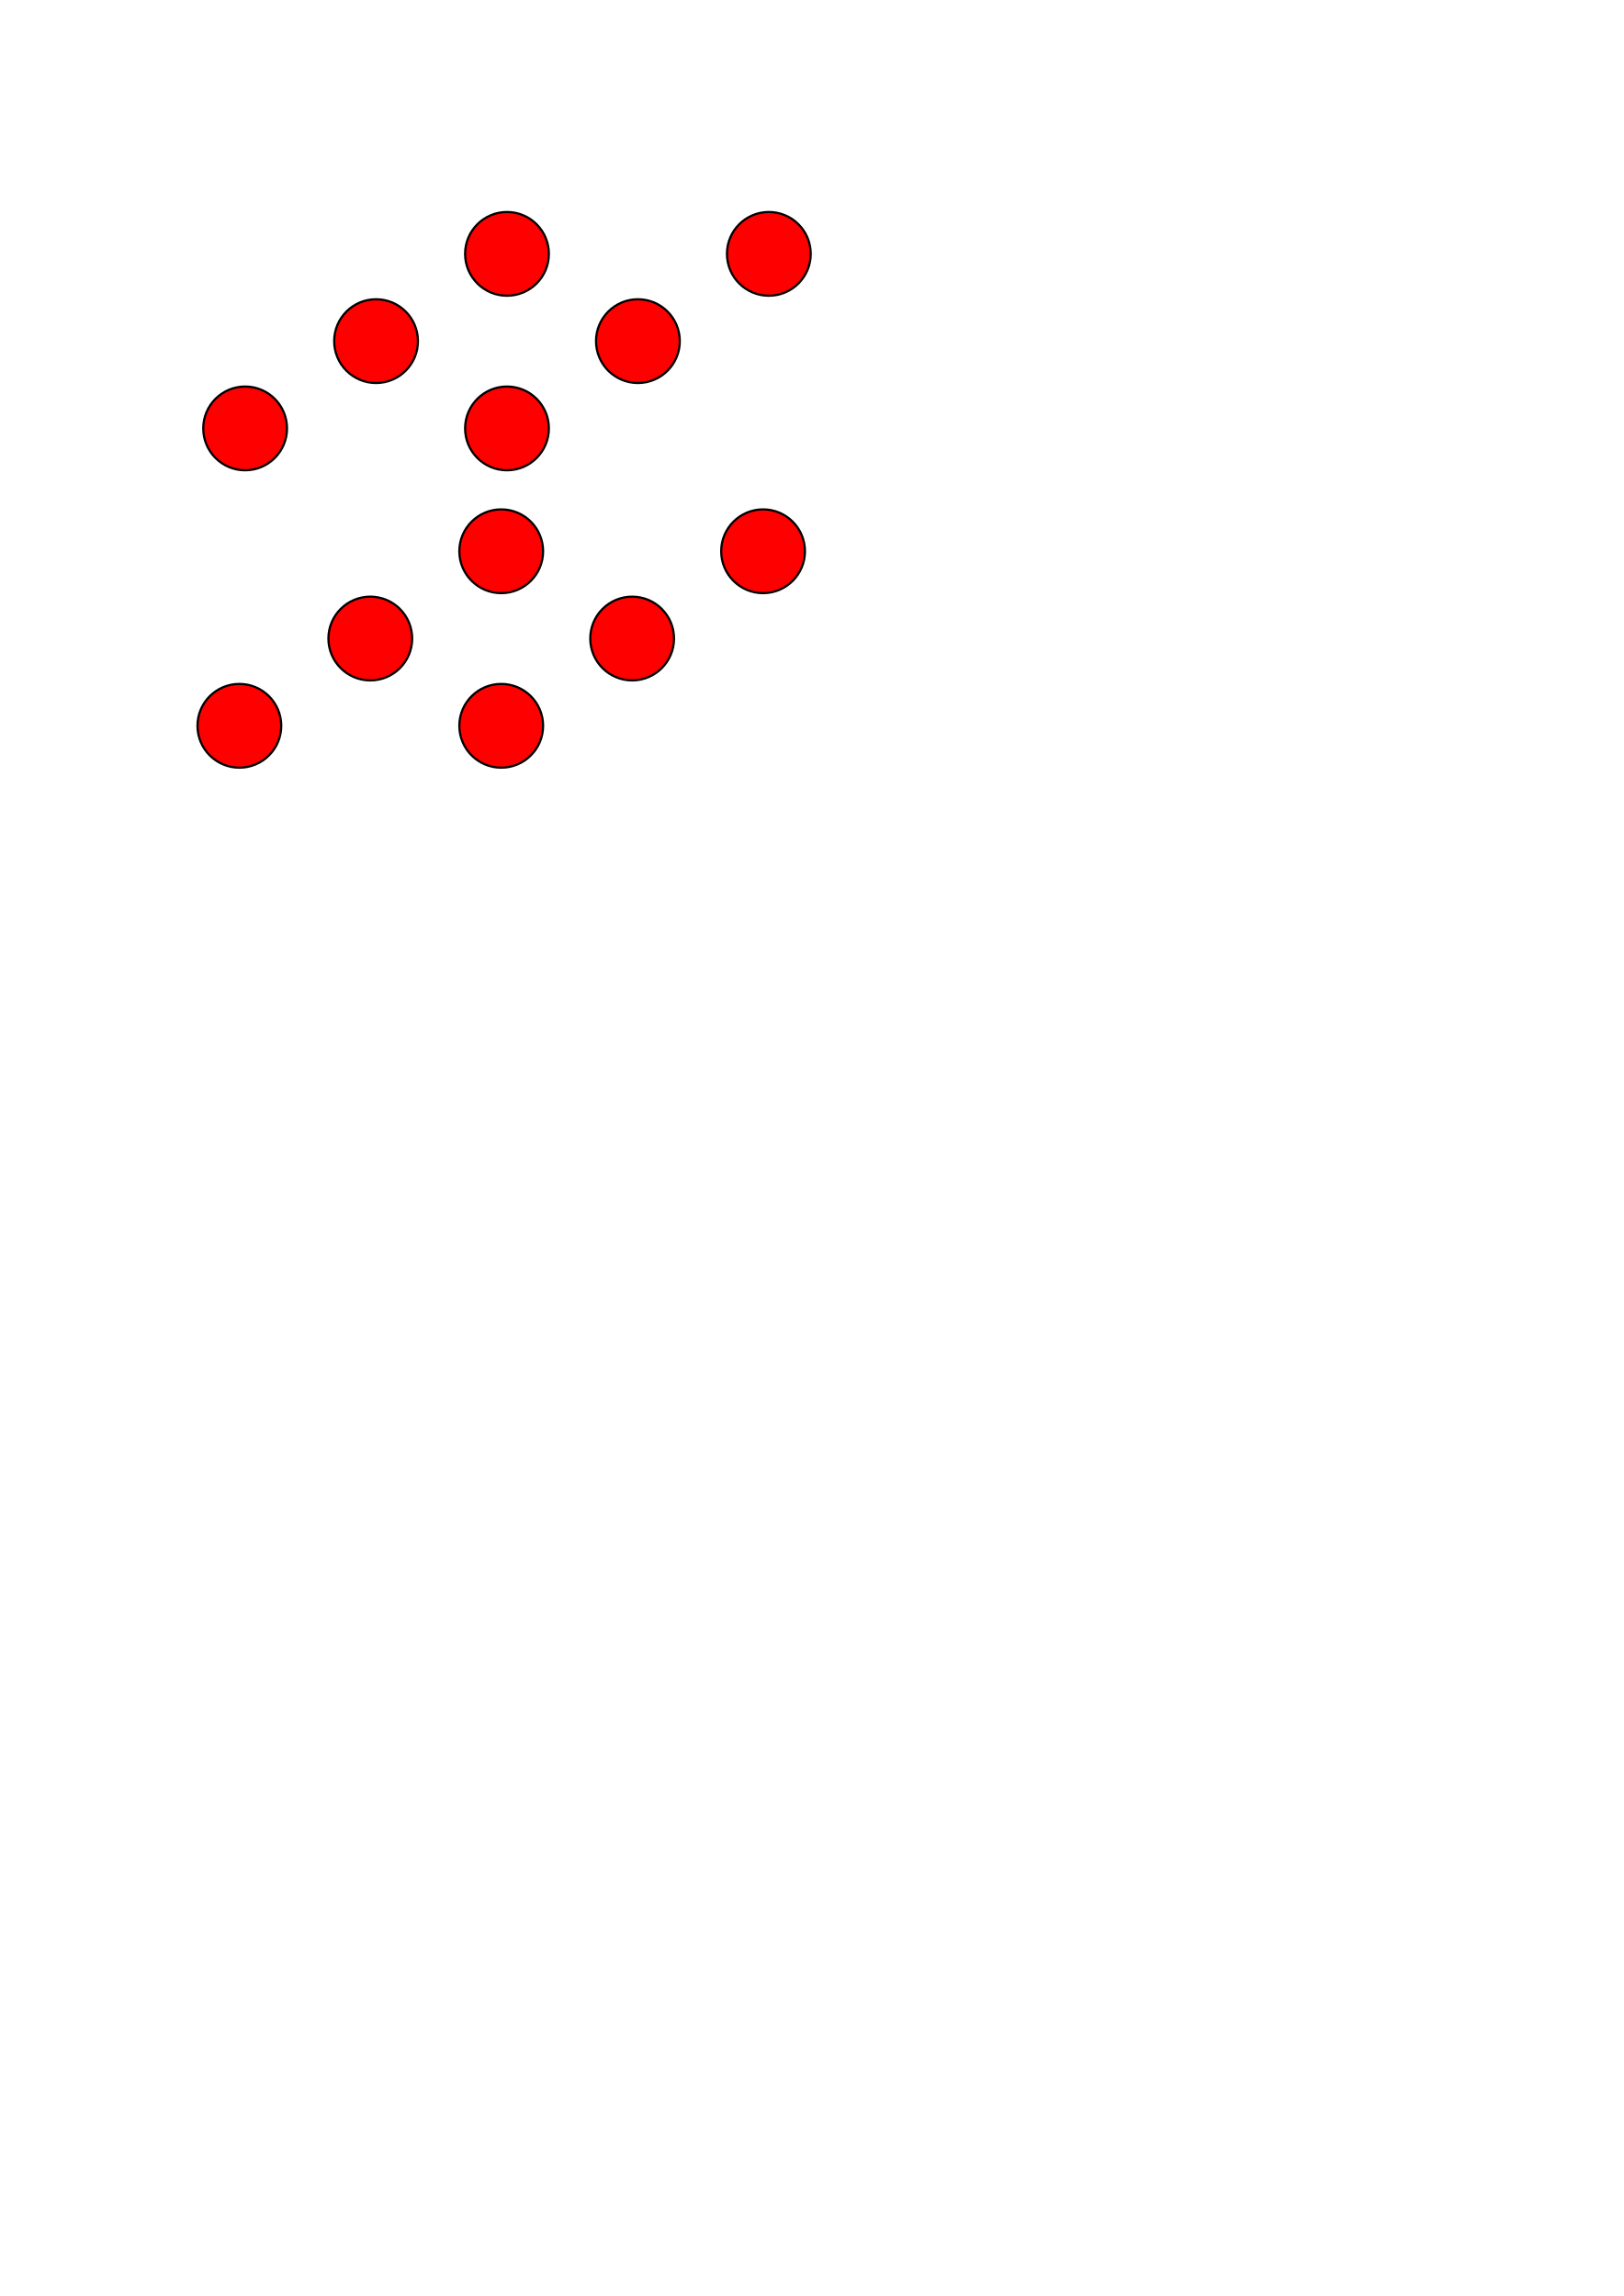
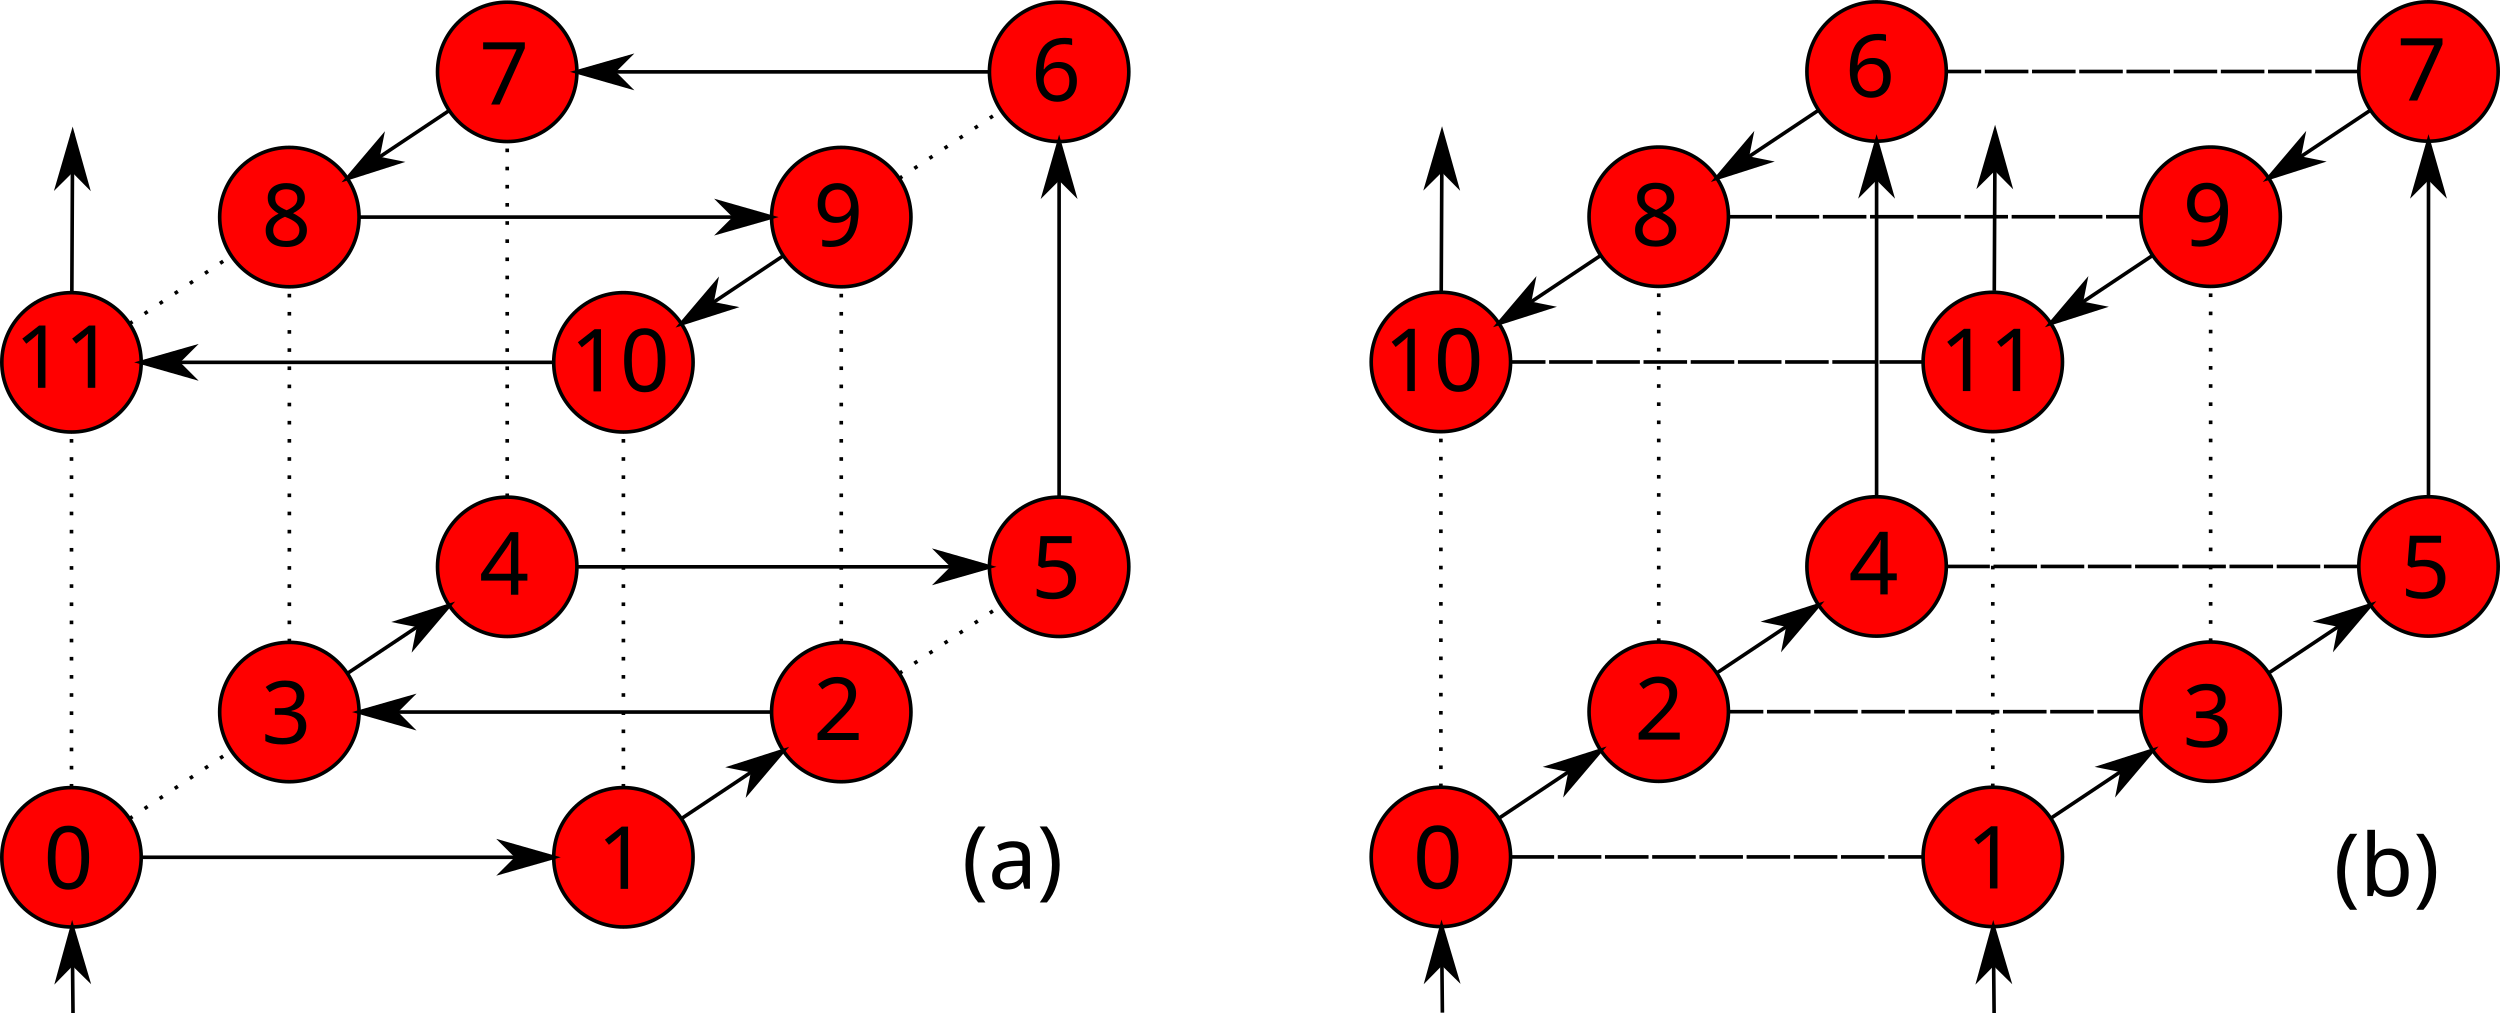
- <svg xmlns="http://www.w3.org/2000/svg" width="744.094" height="1052.362" id="svg2" version="1.1">
-   <defs id="defs4" />
-   <g id="layer1">
-     <path style="fill:#ff0000;fill-rule:evenodd;stroke:#000000;stroke-width:1px;stroke-linecap:butt;stroke-linejoin:miter;stroke-opacity:1" id="path2987" d="m 130.31,318.991 a 19.193,19.193 0 1 1 -38.386,0 19.193,19.193 0 1 1 38.386,0 z" transform="translate(-1.423885,13.67786)" />
-     <path style="fill:#ff0000;fill-rule:evenodd;stroke:#000000;stroke-width:1px;stroke-linecap:butt;stroke-linejoin:miter;stroke-opacity:1" id="path2987-1" d="m 130.31,318.991 a 19.193,19.193 0 1 1 -38.386,0 19.193,19.193 0 1 1 38.386,0 z" transform="translate(118.5761,13.67786)" />
-     <path style="fill:#ff0000;fill-rule:evenodd;stroke:#000000;stroke-width:1px;stroke-linecap:butt;stroke-linejoin:miter;stroke-opacity:1" id="path2987-6" d="m 130.31,318.991 a 19.193,19.193 0 1 1 -38.386,0 19.193,19.193 0 1 1 38.386,0 z" transform="translate(58.57612,-26.32214)" />
-     <path style="fill:#ff0000;fill-rule:evenodd;stroke:#000000;stroke-width:1px;stroke-linecap:butt;stroke-linejoin:miter;stroke-opacity:1" id="path2987-1-3" d="m 130.31,318.991 a 19.193,19.193 0 1 1 -38.386,0 19.193,19.193 0 1 1 38.386,0 z" transform="translate(178.5761,-26.32214)" />
-     <path style="fill:#ff0000;fill-rule:evenodd;stroke:#000000;stroke-width:1px;stroke-linecap:butt;stroke-linejoin:miter;stroke-opacity:1" id="path2987-6-6" d="m 130.31,318.991 a 19.193,19.193 0 1 1 -38.386,0 19.193,19.193 0 1 1 38.386,0 z" transform="translate(118.5761,-66.32214)" />
-     <path style="fill:#ff0000;fill-rule:evenodd;stroke:#000000;stroke-width:1px;stroke-linecap:butt;stroke-linejoin:miter;stroke-opacity:1" id="path2987-6-6-5" d="m 130.31,318.991 a 19.193,19.193 0 1 1 -38.386,0 19.193,19.193 0 1 1 38.386,0 z" transform="translate(238.5761,-66.32214)" />
-     <path style="fill:#ff0000;fill-rule:evenodd;stroke:#000000;stroke-width:1px;stroke-linecap:butt;stroke-linejoin:miter;stroke-opacity:1" id="path2987-9" d="m 130.31,318.991 a 19.193,19.193 0 1 1 -38.386,0 19.193,19.193 0 1 1 38.386,0 z" transform="translate(1.218305,-122.6346)" />
-     <path style="fill:#ff0000;fill-rule:evenodd;stroke:#000000;stroke-width:1px;stroke-linecap:butt;stroke-linejoin:miter;stroke-opacity:1" id="path2987-1-5" d="m 130.31,318.991 a 19.193,19.193 0 1 1 -38.386,0 19.193,19.193 0 1 1 38.386,0 z" transform="translate(121.2183,-122.6346)" />
-     <path style="fill:#ff0000;fill-rule:evenodd;stroke:#000000;stroke-width:1px;stroke-linecap:butt;stroke-linejoin:miter;stroke-opacity:1" id="path2987-6-9" d="m 130.31,318.991 a 19.193,19.193 0 1 1 -38.386,0 19.193,19.193 0 1 1 38.386,0 z" transform="translate(61.2183,-162.6345)" />
-     <path style="fill:#ff0000;fill-rule:evenodd;stroke:#000000;stroke-width:1px;stroke-linecap:butt;stroke-linejoin:miter;stroke-opacity:1" id="path2987-1-3-7" d="m 130.31,318.991 a 19.193,19.193 0 1 1 -38.386,0 19.193,19.193 0 1 1 38.386,0 z" transform="translate(181.2183,-162.6345)" />
-     <path style="fill:#ff0000;fill-rule:evenodd;stroke:#000000;stroke-width:1px;stroke-linecap:butt;stroke-linejoin:miter;stroke-opacity:1" id="path2987-6-6-0" d="m 130.31,318.991 a 19.193,19.193 0 1 1 -38.386,0 19.193,19.193 0 1 1 38.386,0 z" transform="translate(121.2183,-202.6345)" />
-     <path style="fill:#ff0000;fill-rule:evenodd;stroke:#000000;stroke-width:1px;stroke-linecap:butt;stroke-linejoin:miter;stroke-opacity:1" id="path2987-6-6-5-2" d="m 130.31,318.991 a 19.193,19.193 0 1 1 -38.386,0 19.193,19.193 0 1 1 38.386,0 z" transform="translate(241.2183,-202.6345)" />
+ <svg xmlns="http://www.w3.org/2000/svg" width="688.529" height="279.497" id="svg3381" version="1.1">
+   <defs id="defs3383">
+     <marker orient="auto" refY="0" refX="0" id="Arrow1Lend" style="overflow:visible">
+       <path id="path5644" d="M 0,0 5,-5 -12.5,0 5,5 0,0 z" style="fill-rule:evenodd;stroke:#000000;stroke-width:1pt" transform="matrix(-0.8,0,0,-0.8,-10,0)" />
+     </marker>
+     <marker orient="auto" refY="0" refX="0" id="marker3401" style="overflow:visible">
+       <path id="path3403" d="M 0,0 5,-5 -12.5,0 5,5 0,0 z" style="fill-rule:evenodd;stroke:#000000;stroke-width:1pt" transform="matrix(-0.8,0,0,-0.8,-10,0)" />
+     </marker>
+     <marker orient="auto" refY="0" refX="0" id="marker3405" style="overflow:visible">
+       <path id="path3407" d="M 0,0 5,-5 -12.5,0 5,5 0,0 z" style="fill-rule:evenodd;stroke:#000000;stroke-width:1pt" transform="matrix(-0.8,0,0,-0.8,-10,0)" />
+     </marker>
+     <marker orient="auto" refY="0" refX="0" id="marker3409" style="overflow:visible">
+       <path id="path3411" d="M 0,0 5,-5 -12.5,0 5,5 0,0 z" style="fill-rule:evenodd;stroke:#000000;stroke-width:1pt" transform="matrix(-0.8,0,0,-0.8,-10,0)" />
+     </marker>
+     <marker orient="auto" refY="0" refX="0" id="marker3413" style="overflow:visible">
+       <path id="path3415" d="M 0,0 5,-5 -12.5,0 5,5 0,0 z" style="fill-rule:evenodd;stroke:#000000;stroke-width:1pt" transform="matrix(-0.8,0,0,-0.8,-10,0)" />
+     </marker>
+     <marker orient="auto" refY="0" refX="0" id="marker3417" style="overflow:visible">
+       <path id="path3419" d="M 0,0 5,-5 -12.5,0 5,5 0,0 z" style="fill-rule:evenodd;stroke:#000000;stroke-width:1pt" transform="matrix(-0.8,0,0,-0.8,-10,0)" />
+     </marker>
+     <marker orient="auto" refY="0" refX="0" id="marker3421" style="overflow:visible">
+       <path id="path3423" d="M 0,0 5,-5 -12.5,0 5,5 0,0 z" style="fill-rule:evenodd;stroke:#000000;stroke-width:1pt" transform="matrix(-0.8,0,0,-0.8,-10,0)" />
+     </marker>
+     <marker orient="auto" refY="0" refX="0" id="marker3425" style="overflow:visible">
+       <path id="path3427" d="M 0,0 5,-5 -12.5,0 5,5 0,0 z" style="fill-rule:evenodd;stroke:#000000;stroke-width:1pt" transform="matrix(-0.8,0,0,-0.8,-10,0)" />
+     </marker>
+     <marker orient="auto" refY="0" refX="0" id="marker3429" style="overflow:visible">
+       <path id="path3431" d="M 0,0 5,-5 -12.5,0 5,5 0,0 z" style="fill-rule:evenodd;stroke:#000000;stroke-width:1pt" transform="matrix(-0.8,0,0,-0.8,-10,0)" />
+     </marker>
+     <marker orient="auto" refY="0" refX="0" id="marker3433" style="overflow:visible">
+       <path id="path3435" d="M 0,0 5,-5 -12.5,0 5,5 0,0 z" style="fill-rule:evenodd;stroke:#000000;stroke-width:1pt" transform="matrix(-0.8,0,0,-0.8,-10,0)" />
+     </marker>
+     <marker orient="auto" refY="0" refX="0" id="marker3437" style="overflow:visible">
+       <path id="path3439" d="M 0,0 5,-5 -12.5,0 5,5 0,0 z" style="fill-rule:evenodd;stroke:#000000;stroke-width:1pt" transform="matrix(-0.8,0,0,-0.8,-10,0)" />
+     </marker>
+     <marker orient="auto" refY="0" refX="0" id="marker3441" style="overflow:visible">
+       <path id="path3443" d="M 0,0 5,-5 -12.5,0 5,5 0,0 z" style="fill-rule:evenodd;stroke:#000000;stroke-width:1pt" transform="matrix(-0.8,0,0,-0.8,-10,0)" />
+     </marker>
+     <marker orient="auto" refY="0" refX="0" id="marker3445" style="overflow:visible">
+       <path id="path3447" d="M 0,0 5,-5 -12.5,0 5,5 0,0 z" style="fill-rule:evenodd;stroke:#000000;stroke-width:1pt" transform="matrix(-0.8,0,0,-0.8,-10,0)" />
+     </marker>
+     <marker orient="auto" refY="0" refX="0" id="Arrow1Lend-8" style="overflow:visible">
+       <path id="path5644-0" d="M 0,0 5,-5 -12.5,0 5,5 0,0 z" style="fill-rule:evenodd;stroke:#000000;stroke-width:1pt" transform="matrix(-0.8,0,0,-0.8,-10,0)" />
+     </marker>
+     <marker orient="auto" refY="0" refX="0" id="marker3692" style="overflow:visible">
+       <path id="path3694" d="M 0,0 5,-5 -12.5,0 5,5 0,0 z" style="fill-rule:evenodd;stroke:#000000;stroke-width:1pt" transform="matrix(-0.8,0,0,-0.8,-10,0)" />
+     </marker>
+     <marker orient="auto" refY="0" refX="0" id="marker3696" style="overflow:visible">
+       <path id="path3698" d="M 0,0 5,-5 -12.5,0 5,5 0,0 z" style="fill-rule:evenodd;stroke:#000000;stroke-width:1pt" transform="matrix(-0.8,0,0,-0.8,-10,0)" />
+     </marker>
+     <marker orient="auto" refY="0" refX="0" id="marker3700" style="overflow:visible">
+       <path id="path3702" d="M 0,0 5,-5 -12.5,0 5,5 0,0 z" style="fill-rule:evenodd;stroke:#000000;stroke-width:1pt" transform="matrix(-0.8,0,0,-0.8,-10,0)" />
+     </marker>
+     <marker orient="auto" refY="0" refX="0" id="Arrow1Lstart" style="overflow:visible">
+       <path id="path5641" d="M 0,0 5,-5 -12.5,0 5,5 0,0 z" style="fill-rule:evenodd;stroke:#000000;stroke-width:1pt" transform="matrix(0.8,0,0,0.8,10,0)" />
+     </marker>
+     <marker orient="auto" refY="0" refX="0" id="marker3706" style="overflow:visible">
+       <path id="path3708" d="M 0,0 5,-5 -12.5,0 5,5 0,0 z" style="fill-rule:evenodd;stroke:#000000;stroke-width:1pt" transform="matrix(-0.8,0,0,-0.8,-10,0)" />
+     </marker>
+     <marker orient="auto" refY="0" refX="0" id="marker3710" style="overflow:visible">
+       <path id="path3712" d="M 0,0 5,-5 -12.5,0 5,5 0,0 z" style="fill-rule:evenodd;stroke:#000000;stroke-width:1pt" transform="matrix(-0.8,0,0,-0.8,-10,0)" />
+     </marker>
+     <marker orient="auto" refY="0" refX="0" id="marker3714" style="overflow:visible">
+       <path id="path3716" d="M 0,0 5,-5 -12.5,0 5,5 0,0 z" style="fill-rule:evenodd;stroke:#000000;stroke-width:1pt" transform="matrix(-0.8,0,0,-0.8,-10,0)" />
+     </marker>
+     <marker orient="auto" refY="0" refX="0" id="marker3718" style="overflow:visible">
+       <path id="path3720" d="M 0,0 5,-5 -12.5,0 5,5 0,0 z" style="fill-rule:evenodd;stroke:#000000;stroke-width:1pt" transform="matrix(-0.8,0,0,-0.8,-10,0)" />
+     </marker>
+     <marker orient="auto" refY="0" refX="0" id="marker3722" style="overflow:visible">
+       <path id="path3724" d="M 0,0 5,-5 -12.5,0 5,5 0,0 z" style="fill-rule:evenodd;stroke:#000000;stroke-width:1pt" transform="matrix(-0.8,0,0,-0.8,-10,0)" />
+     </marker>
+     <marker orient="auto" refY="0" refX="0" id="marker3726" style="overflow:visible">
+       <path id="path3728" d="M 0,0 5,-5 -12.5,0 5,5 0,0 z" style="fill-rule:evenodd;stroke:#000000;stroke-width:1pt" transform="matrix(-0.8,0,0,-0.8,-10,0)" />
+     </marker>
+     <marker orient="auto" refY="0" refX="0" id="marker3730" style="overflow:visible">
+       <path id="path3732" d="M 0,0 5,-5 -12.5,0 5,5 0,0 z" style="fill-rule:evenodd;stroke:#000000;stroke-width:1pt" transform="matrix(-0.8,0,0,-0.8,-10,0)" />
+     </marker>
+     <marker orient="auto" refY="0" refX="0" id="marker3734" style="overflow:visible">
+       <path id="path3736" d="M 0,0 5,-5 -12.5,0 5,5 0,0 z" style="fill-rule:evenodd;stroke:#000000;stroke-width:1pt" transform="matrix(-0.8,0,0,-0.8,-10,0)" />
+     </marker>
+     <marker orient="auto" refY="0" refX="0" id="marker3738" style="overflow:visible">
+       <path id="path3740" d="M 0,0 5,-5 -12.5,0 5,5 0,0 z" style="fill-rule:evenodd;stroke:#000000;stroke-width:1pt" transform="matrix(-0.8,0,0,-0.8,-10,0)" />
+     </marker>
+   </defs>
+   <g id="layer1" transform="translate(-30.02139,-37.86537)">
+     <path style="fill:#ff0000;fill-rule:evenodd;stroke:#000000;stroke-width:1px;stroke-linecap:butt;stroke-linejoin:miter;stroke-opacity:1" id="path2987" d="m 130.31,318.991 c 0,10.6 -8.593,19.193 -19.193,19.193 -10.6,0 -19.193,-8.593 -19.193,-19.193 0,-10.6 8.593,-19.193 19.193,-19.193 10.6,0 19.193,8.593 19.193,19.193 z" transform="translate(-61.4025,-45.01994)" />
+     <path style="fill:#ff0000;fill-rule:evenodd;stroke:#000000;stroke-width:1px;stroke-linecap:butt;stroke-linejoin:miter;stroke-opacity:1" id="path2987-1" d="m 130.31,318.991 c 0,10.6 -8.593,19.193 -19.193,19.193 -10.6,0 -19.193,-8.593 -19.193,-19.193 0,-10.6 8.593,-19.193 19.193,-19.193 10.6,0 19.193,8.593 19.193,19.193 z" transform="translate(90.5975,-45.01994)" />
+     <path style="fill:#ff0000;fill-rule:evenodd;stroke:#000000;stroke-width:1px;stroke-linecap:butt;stroke-linejoin:miter;stroke-opacity:1" id="path2987-6" d="m 130.31,318.991 c 0,10.6 -8.593,19.193 -19.193,19.193 -10.6,0 -19.193,-8.593 -19.193,-19.193 0,-10.6 8.593,-19.193 19.193,-19.193 10.6,0 19.193,8.593 19.193,19.193 z" transform="translate(-1.402495,-85.01995)" />
+     <path style="fill:#ff0000;fill-rule:evenodd;stroke:#000000;stroke-width:1px;stroke-linecap:butt;stroke-linejoin:miter;stroke-opacity:1" id="path2987-1-3" d="m 130.31,318.991 c 0,10.6 -8.593,19.193 -19.193,19.193 -10.6,0 -19.193,-8.593 -19.193,-19.193 0,-10.6 8.593,-19.193 19.193,-19.193 10.6,0 19.193,8.593 19.193,19.193 z" transform="translate(150.5975,-85.01995)" />
+     <path style="fill:#ff0000;fill-rule:evenodd;stroke:#000000;stroke-width:1px;stroke-linecap:butt;stroke-linejoin:miter;stroke-opacity:1" id="path2987-6-6" d="m 130.31,318.991 c 0,10.6 -8.593,19.193 -19.193,19.193 -10.6,0 -19.193,-8.593 -19.193,-19.193 0,-10.6 8.593,-19.193 19.193,-19.193 10.6,0 19.193,8.593 19.193,19.193 z" transform="translate(58.5975,-125.0199)" />
+     <path style="fill:#ff0000;fill-rule:evenodd;stroke:#000000;stroke-width:1px;stroke-linecap:butt;stroke-linejoin:miter;stroke-opacity:1" id="path2987-6-6-5" d="m 130.31,318.991 c 0,10.6 -8.593,19.193 -19.193,19.193 -10.6,0 -19.193,-8.593 -19.193,-19.193 0,-10.6 8.593,-19.193 19.193,-19.193 10.6,0 19.193,8.593 19.193,19.193 z" transform="translate(210.5975,-125.0199)" />
+     <path style="fill:#ff0000;fill-rule:evenodd;stroke:#000000;stroke-width:1px;stroke-linecap:butt;stroke-linejoin:miter;stroke-opacity:1" id="path2987-9" d="m 130.31,318.991 c 0,10.6 -8.593,19.193 -19.193,19.193 -10.6,0 -19.193,-8.593 -19.193,-19.193 0,-10.6 8.593,-19.193 19.193,-19.193 10.6,0 19.193,8.593 19.193,19.193 z" transform="translate(-61.4025,-181.3324)" />
+     <path style="fill:#ff0000;fill-rule:evenodd;stroke:#000000;stroke-width:1px;stroke-linecap:butt;stroke-linejoin:miter;stroke-opacity:1" id="path2987-1-5" d="m 130.31,318.991 c 0,10.6 -8.593,19.193 -19.193,19.193 -10.6,0 -19.193,-8.593 -19.193,-19.193 0,-10.6 8.593,-19.193 19.193,-19.193 10.6,0 19.193,8.593 19.193,19.193 z" transform="translate(90.5975,-181.3324)" />
+     <path style="fill:#ff0000;fill-rule:evenodd;stroke:#000000;stroke-width:1px;stroke-linecap:butt;stroke-linejoin:miter;stroke-opacity:1" id="path2987-6-9" d="m 130.31,318.991 c 0,10.6 -8.593,19.193 -19.193,19.193 -10.6,0 -19.193,-8.593 -19.193,-19.193 0,-10.6 8.593,-19.193 19.193,-19.193 10.6,0 19.193,8.593 19.193,19.193 z" transform="translate(-1.402495,-221.3324)" />
+     <path style="fill:#ff0000;fill-rule:evenodd;stroke:#000000;stroke-width:1px;stroke-linecap:butt;stroke-linejoin:miter;stroke-opacity:1" id="path2987-1-3-7" d="m 130.31,318.991 c 0,10.6 -8.593,19.193 -19.193,19.193 -10.6,0 -19.193,-8.593 -19.193,-19.193 0,-10.6 8.593,-19.193 19.193,-19.193 10.6,0 19.193,8.593 19.193,19.193 z" transform="translate(150.5975,-221.3324)" />
+     <path style="fill:#ff0000;fill-rule:evenodd;stroke:#000000;stroke-width:1px;stroke-linecap:butt;stroke-linejoin:miter;stroke-opacity:1" id="path2987-6-6-0" d="m 130.31,318.991 c 0,10.6 -8.593,19.193 -19.193,19.193 -10.6,0 -19.193,-8.593 -19.193,-19.193 0,-10.6 8.593,-19.193 19.193,-19.193 10.6,0 19.193,8.593 19.193,19.193 z" transform="translate(58.5975,-261.3324)" />
+     <path style="fill:#ff0000;fill-rule:evenodd;stroke:#000000;stroke-width:1px;stroke-linecap:butt;stroke-linejoin:miter;stroke-opacity:1" id="path2987-6-6-5-2" d="m 130.31,318.991 c 0,10.6 -8.593,19.193 -19.193,19.193 -10.6,0 -19.193,-8.593 -19.193,-19.193 0,-10.6 8.593,-19.193 19.193,-19.193 10.6,0 19.193,8.593 19.193,19.193 z" transform="translate(210.5975,-261.3324)" />
+     <path style="fill:none;stroke:#000000;stroke-width:1px;stroke-linecap:butt;stroke-linejoin:miter;stroke-opacity:1;marker-end:url(#Arrow1Lend)" d="m 68.907,273.971 113.614,0" id="path5593" />
+     <path style="fill:none;stroke:#000000;stroke-width:1px;stroke-linecap:butt;stroke-linejoin:miter;stroke-opacity:1;marker-end:url(#Arrow1Lend)" d="m 217.685,263.324 28.058,-18.705" id="path5599" />
+     <path style="fill:none;stroke:#000000;stroke-width:1px;stroke-linecap:butt;stroke-linejoin:miter;stroke-opacity:1;marker-end:url(#Arrow1Lend)" d="m 242.521,233.971 -113.614,0" id="path5603" />
+     <path style="fill:none;stroke:#000000;stroke-width:1px;stroke-linecap:butt;stroke-linejoin:miter;stroke-opacity:1;marker-end:url(#Arrow1Lend)" d="m 125.685,223.324 28.058,-18.705" id="path5611" />
+     <path style="fill:none;stroke:#000000;stroke-width:1px;stroke-linecap:butt;stroke-linejoin:miter;stroke-opacity:1;marker-end:url(#Arrow1Lend)" d="m 188.907,193.971 113.614,0" id="path5613" />
+     <path style="fill:none;stroke:#000000;stroke-width:1px;stroke-linecap:butt;stroke-linejoin:miter;stroke-opacity:1;marker-end:url(#Arrow1Lend)" d="m 321.714,174.779 0,-97.927" id="path5617" />
+     <path style="fill:none;stroke:#000000;stroke-width:1px;stroke-linecap:butt;stroke-linejoin:miter;stroke-opacity:1;marker-end:url(#Arrow1Lend)" d="m 302.521,57.659 -113.614,0" id="path5619" />
+     <path style="fill:none;stroke:#000000;stroke-width:1px;stroke-linecap:butt;stroke-linejoin:miter;stroke-opacity:1;marker-end:url(#Arrow1Lend)" d="M 153.743,68.306 125.685,87.012" id="path5621" />
+     <path style="fill:none;stroke:#000000;stroke-width:1px;stroke-linecap:butt;stroke-linejoin:miter;stroke-opacity:1;marker-end:url(#Arrow1Lend)" d="m 128.907,97.659 113.614,0" id="path5623" />
+     <path style="fill:none;stroke:#000000;stroke-width:1px;stroke-linecap:butt;stroke-linejoin:miter;stroke-opacity:1;marker-end:url(#Arrow1Lend)" d="m 245.743,108.306 -28.058,18.705" id="path5625" />
+     <path style="fill:none;stroke:#000000;stroke-width:1px;stroke-linecap:butt;stroke-linejoin:miter;stroke-opacity:1;marker-end:url(#Arrow1Lend)" d="m 182.521,137.659 -113.614,0" id="path5627" />
+     <path style="fill:none;stroke:#000000;stroke-width:1px;stroke-linecap:butt;stroke-linejoin:miter;stroke-opacity:1;marker-start:none;marker-end:url(#Arrow1Lend);display:inline" d="M 49.808,118.466 50.021,74.664" id="path5633" />
+     <path style="fill:none;stroke:#000000;stroke-width:1px;stroke-linecap:butt;stroke-linejoin:miter;stroke-opacity:1;marker-end:url(#Arrow1Lend)" d="M 50.128,316.862 49.899,293.164" id="path8705" />
+     <path style="fill:none;stroke:#000000;stroke-width:1;stroke-linecap:butt;stroke-linejoin:miter;stroke-miterlimit:4;stroke-opacity:1;stroke-dasharray:1, 4;stroke-dashoffset:0" d="m 49.714,254.779 0,-97.927" id="path8897" />
+     <path style="fill:none;stroke:#000000;stroke-width:1;stroke-linecap:butt;stroke-linejoin:miter;stroke-miterlimit:4;stroke-opacity:1;stroke-dasharray:1, 4;stroke-dashoffset:0" d="m 109.714,214.779 0,-97.927" id="path8899" />
+     <path style="fill:none;stroke:#000000;stroke-width:1;stroke-linecap:butt;stroke-linejoin:miter;stroke-miterlimit:4;stroke-opacity:1;stroke-dasharray:1, 4;stroke-dashoffset:0" d="m 169.714,174.779 0,-97.927" id="path8901" />
+     <path style="fill:none;stroke:#000000;stroke-width:1;stroke-linecap:butt;stroke-linejoin:miter;stroke-miterlimit:4;stroke-opacity:1;stroke-dasharray:1, 4;stroke-dashoffset:0" d="m 261.714,214.779 0,-97.927" id="path8905" />
+     <path style="fill:none;stroke:#000000;stroke-width:1;stroke-linecap:butt;stroke-linejoin:miter;stroke-miterlimit:4;stroke-opacity:1;stroke-dasharray:1, 4;stroke-dashoffset:0" d="m 201.714,254.779 0,-97.927" id="path8909" />
+     <path style="fill:none;stroke:#000000;stroke-width:1;stroke-linecap:butt;stroke-linejoin:miter;stroke-miterlimit:4;stroke-opacity:1;stroke-dasharray:1, 4;stroke-dashoffset:0" d="M 65.685,263.324 93.743,244.619" id="path8911" />
+     <path style="fill:none;stroke:#000000;stroke-width:1;stroke-linecap:butt;stroke-linejoin:miter;stroke-miterlimit:4;stroke-opacity:1;stroke-dasharray:1, 4;stroke-dashoffset:0" d="M 65.685,127.012 93.743,108.306" id="path8917" />
+     <path style="fill:none;stroke:#000000;stroke-width:1;stroke-linecap:butt;stroke-linejoin:miter;stroke-miterlimit:4;stroke-opacity:1;stroke-dasharray:1, 4;stroke-dashoffset:0" d="M 277.685,87.012 305.743,68.306" id="path8919" />
+     <path style="fill:none;stroke:#000000;stroke-width:1;stroke-linecap:butt;stroke-linejoin:miter;stroke-miterlimit:4;stroke-opacity:1;stroke-dasharray:1, 4;stroke-dashoffset:0" d="m 277.685,223.324 28.058,-18.705" id="path8921" />
+     <text xml:space="preserve" style="font-size:24px;font-style:normal;font-weight:normal;line-height:125%;letter-spacing:0px;word-spacing:0px;fill:#000000;fill-opacity:1;stroke:none;font-family:Sans" x="194.485" y="282.664" id="text3344">
+       <tspan id="tspan3346" x="194.485" y="282.664">1</tspan>
+     </text>
+     <text xml:space="preserve" style="font-size:24px;font-style:normal;font-weight:normal;line-height:125%;letter-spacing:0px;word-spacing:0px;fill:#000000;fill-opacity:1;stroke:none;font-family:Sans" x="34.021" y="144.664" id="text3352">
+       <tspan id="tspan3354" x="34.021" y="144.664">11</tspan>
+     </text>
+     <text xml:space="preserve" style="font-size:24px;font-style:normal;font-weight:normal;line-height:125%;letter-spacing:0px;word-spacing:0px;fill:#000000;fill-opacity:1;stroke:none;font-family:Sans" x="187.021" y="145.664" id="text3364">
+       <tspan id="tspan3366" x="187.021" y="145.664">10</tspan>
+     </text>
+     <text xml:space="preserve" style="font-size:24px;font-style:normal;font-weight:normal;line-height:125%;letter-spacing:0px;word-spacing:0px;fill:#000000;fill-opacity:1;stroke:none;font-family:Sans" x="254.021" y="105.664" id="text3368">
+       <tspan id="tspan3370" x="254.021" y="105.664">9</tspan>
+     </text>
+     <text xml:space="preserve" style="font-size:24px;font-style:normal;font-weight:normal;line-height:125%;letter-spacing:0px;word-spacing:0px;fill:#000000;fill-opacity:1;stroke:none;font-family:Sans" x="102.021" y="105.664" id="text3372">
+       <tspan id="tspan3374" x="102.021" y="105.664">8</tspan>
+     </text>
+     <text xml:space="preserve" style="font-size:24px;font-style:normal;font-weight:normal;line-height:125%;letter-spacing:0px;word-spacing:0px;fill:#000000;fill-opacity:1;stroke:none;font-family:Sans" x="162.021" y="66.664" id="text3376">
+       <tspan id="tspan3378" x="162.021" y="66.664">7</tspan>
+     </text>
+     <text xml:space="preserve" style="font-size:24px;font-style:normal;font-weight:normal;line-height:125%;letter-spacing:0px;word-spacing:0px;fill:#000000;fill-opacity:1;stroke:none;font-family:Sans" x="314.021" y="65.664" id="text3380">
+       <tspan id="tspan3382" x="314.021" y="65.664">6</tspan>
+     </text>
+     <text xml:space="preserve" style="font-size:24px;font-style:normal;font-weight:normal;line-height:125%;letter-spacing:0px;word-spacing:0px;fill:#000000;fill-opacity:1;stroke:none;font-family:Sans" x="254.021" y="241.664" id="text3384">
+       <tspan id="tspan3386" x="254.021" y="241.664">2</tspan>
+     </text>
+     <text xml:space="preserve" style="font-size:24px;font-style:normal;font-weight:normal;line-height:125%;letter-spacing:0px;word-spacing:0px;fill:#000000;fill-opacity:1;stroke:none;font-family:Sans" x="42.021" y="282.664" id="text3388">
+       <tspan id="tspan3390" x="42.021" y="282.664">0</tspan>
+     </text>
+     <text xml:space="preserve" style="font-size:24px;font-style:normal;font-weight:normal;line-height:125%;letter-spacing:0px;word-spacing:0px;fill:#000000;fill-opacity:1;stroke:none;font-family:Sans" x="102.021" y="242.664" id="text3392">
+       <tspan id="tspan3394" x="102.021" y="242.664">3</tspan>
+     </text>
+     <text xml:space="preserve" style="font-size:24px;font-style:normal;font-weight:normal;line-height:125%;letter-spacing:0px;word-spacing:0px;fill:#000000;fill-opacity:1;stroke:none;font-family:Sans" x="162.021" y="201.664" id="text3396">
+       <tspan id="tspan3398" x="162.021" y="201.664">4</tspan>
+     </text>
+     <text xml:space="preserve" style="font-size:24px;font-style:normal;font-weight:normal;line-height:125%;letter-spacing:0px;word-spacing:0px;fill:#000000;fill-opacity:1;stroke:none;font-family:Sans" x="314.021" y="202.664" id="text3400">
+       <tspan id="tspan3402" x="314.021" y="202.664">5</tspan>
+     </text>
+     <path style="fill:#ff0000;fill-rule:evenodd;stroke:#000000;stroke-width:1px;stroke-linecap:butt;stroke-linejoin:miter;stroke-opacity:1" id="path2987-5" d="m 130.31,318.991 c 0,10.6 -8.593,19.193 -19.193,19.193 -10.6,0 -19.193,-8.593 -19.193,-19.193 0,-10.6 8.593,-19.193 19.193,-19.193 10.6,0 19.193,8.593 19.193,19.193 z" transform="translate(315.7404,-45.12075)" />
+     <path style="fill:#ff0000;fill-rule:evenodd;stroke:#000000;stroke-width:1px;stroke-linecap:butt;stroke-linejoin:miter;stroke-opacity:1" id="path2987-1-6" d="m 130.31,318.991 c 0,10.6 -8.593,19.193 -19.193,19.193 -10.6,0 -19.193,-8.593 -19.193,-19.193 0,-10.6 8.593,-19.193 19.193,-19.193 10.6,0 19.193,8.593 19.193,19.193 z" transform="translate(467.7404,-45.12075)" />
+     <path style="fill:#ff0000;fill-rule:evenodd;stroke:#000000;stroke-width:1px;stroke-linecap:butt;stroke-linejoin:miter;stroke-opacity:1" id="path2987-6-8" d="m 130.31,318.991 c 0,10.6 -8.593,19.193 -19.193,19.193 -10.6,0 -19.193,-8.593 -19.193,-19.193 0,-10.6 8.593,-19.193 19.193,-19.193 10.6,0 19.193,8.593 19.193,19.193 z" transform="translate(375.7404,-85.12076)" />
+     <path style="fill:#ff0000;fill-rule:evenodd;stroke:#000000;stroke-width:1px;stroke-linecap:butt;stroke-linejoin:miter;stroke-opacity:1" id="path2987-1-3-78" d="m 130.31,318.991 c 0,10.6 -8.593,19.193 -19.193,19.193 -10.6,0 -19.193,-8.593 -19.193,-19.193 0,-10.6 8.593,-19.193 19.193,-19.193 10.6,0 19.193,8.593 19.193,19.193 z" transform="translate(527.7404,-85.12076)" />
+     <path style="fill:#ff0000;fill-rule:evenodd;stroke:#000000;stroke-width:1px;stroke-linecap:butt;stroke-linejoin:miter;stroke-opacity:1" id="path2987-6-6-2" d="m 130.31,318.991 c 0,10.6 -8.593,19.193 -19.193,19.193 -10.6,0 -19.193,-8.593 -19.193,-19.193 0,-10.6 8.593,-19.193 19.193,-19.193 10.6,0 19.193,8.593 19.193,19.193 z" transform="translate(435.7404,-125.1208)" />
+     <path style="fill:#ff0000;fill-rule:evenodd;stroke:#000000;stroke-width:1px;stroke-linecap:butt;stroke-linejoin:miter;stroke-opacity:1" id="path2987-6-6-5-3" d="m 130.31,318.991 c 0,10.6 -8.593,19.193 -19.193,19.193 -10.6,0 -19.193,-8.593 -19.193,-19.193 0,-10.6 8.593,-19.193 19.193,-19.193 10.6,0 19.193,8.593 19.193,19.193 z" transform="translate(587.7404,-125.1208)" />
+     <path style="fill:#ff0000;fill-rule:evenodd;stroke:#000000;stroke-width:1px;stroke-linecap:butt;stroke-linejoin:miter;stroke-opacity:1" id="path2987-9-5" d="m 130.31,318.991 c 0,10.6 -8.593,19.193 -19.193,19.193 -10.6,0 -19.193,-8.593 -19.193,-19.193 0,-10.6 8.593,-19.193 19.193,-19.193 10.6,0 19.193,8.593 19.193,19.193 z" transform="translate(315.7404,-181.4332)" />
+     <path style="fill:#ff0000;fill-rule:evenodd;stroke:#000000;stroke-width:1px;stroke-linecap:butt;stroke-linejoin:miter;stroke-opacity:1" id="path2987-1-5-8" d="m 130.31,318.991 c 0,10.6 -8.593,19.193 -19.193,19.193 -10.6,0 -19.193,-8.593 -19.193,-19.193 0,-10.6 8.593,-19.193 19.193,-19.193 10.6,0 19.193,8.593 19.193,19.193 z" transform="translate(467.7404,-181.4332)" />
+     <path style="fill:#ff0000;fill-rule:evenodd;stroke:#000000;stroke-width:1px;stroke-linecap:butt;stroke-linejoin:miter;stroke-opacity:1" id="path2987-6-9-0" d="m 130.31,318.991 c 0,10.6 -8.593,19.193 -19.193,19.193 -10.6,0 -19.193,-8.593 -19.193,-19.193 0,-10.6 8.593,-19.193 19.193,-19.193 10.6,0 19.193,8.593 19.193,19.193 z" transform="translate(375.7404,-221.4332)" />
+     <path style="fill:#ff0000;fill-rule:evenodd;stroke:#000000;stroke-width:1px;stroke-linecap:butt;stroke-linejoin:miter;stroke-opacity:1" id="path2987-1-3-7-1" d="m 130.31,318.991 c 0,10.6 -8.593,19.193 -19.193,19.193 -10.6,0 -19.193,-8.593 -19.193,-19.193 0,-10.6 8.593,-19.193 19.193,-19.193 10.6,0 19.193,8.593 19.193,19.193 z" transform="translate(527.7404,-221.4332)" />
+     <path style="fill:#ff0000;fill-rule:evenodd;stroke:#000000;stroke-width:1px;stroke-linecap:butt;stroke-linejoin:miter;stroke-opacity:1" id="path2987-6-6-0-7" d="m 130.31,318.991 c 0,10.6 -8.593,19.193 -19.193,19.193 -10.6,0 -19.193,-8.593 -19.193,-19.193 0,-10.6 8.593,-19.193 19.193,-19.193 10.6,0 19.193,8.593 19.193,19.193 z" transform="translate(435.7404,-261.4332)" />
+     <path style="fill:#ff0000;fill-rule:evenodd;stroke:#000000;stroke-width:1px;stroke-linecap:butt;stroke-linejoin:miter;stroke-opacity:1" id="path2987-6-6-5-2-5" d="m 130.31,318.991 c 0,10.6 -8.593,19.193 -19.193,19.193 -10.6,0 -19.193,-8.593 -19.193,-19.193 0,-10.6 8.593,-19.193 19.193,-19.193 10.6,0 19.193,8.593 19.193,19.193 z" transform="translate(587.7404,-261.4332)" />
+     <path style="fill:none;stroke:#000000;stroke-width:1;stroke-linecap:butt;stroke-linejoin:miter;stroke-miterlimit:4;stroke-opacity:1;stroke-dasharray:12, 1;stroke-dashoffset:0;marker-end:none" d="m 446.05,273.871 113.614,0" id="path5593-7" />
+     <path style="fill:none;stroke:#000000;stroke-width:1px;stroke-linecap:butt;stroke-linejoin:miter;stroke-opacity:1;marker-end:url(#Arrow1Lend)" d="M 594.828,263.223 622.886,244.518" id="path5599-3" />
+     <path style="fill:none;stroke:#000000;stroke-width:1;stroke-linecap:butt;stroke-linejoin:miter;stroke-miterlimit:4;stroke-opacity:1;stroke-dasharray:12, 1;stroke-dashoffset:0;marker-end:none" d="m 619.664,233.871 -113.614,0" id="path5603-1" />
+     <path style="fill:none;stroke:#000000;stroke-width:1px;stroke-linecap:butt;stroke-linejoin:miter;stroke-opacity:1;marker-end:url(#Arrow1Lend)" d="M 502.828,223.223 530.886,204.518" id="path5611-9" />
+     <path style="fill:none;stroke:#000000;stroke-width:1;stroke-linecap:butt;stroke-linejoin:miter;stroke-miterlimit:4;stroke-opacity:1;stroke-dasharray:12, 1;stroke-dashoffset:0;marker-end:none" d="m 566.05,193.871 113.614,0" id="path5613-1" />
+     <path style="fill:none;stroke:#000000;stroke-width:1px;stroke-linecap:butt;stroke-linejoin:miter;stroke-opacity:1;marker-end:url(#Arrow1Lend)" d="m 698.857,174.678 0,-97.927" id="path5617-8" />
+     <path style="fill:none;stroke:#000000;stroke-width:1;stroke-linecap:butt;stroke-linejoin:miter;stroke-miterlimit:4;stroke-opacity:1;stroke-dasharray:12, 1;stroke-dashoffset:0;marker-end:none" d="m 679.664,57.558 -113.614,0" id="path5619-3" />
+     <path style="fill:none;stroke:#000000;stroke-width:1px;stroke-linecap:butt;stroke-linejoin:miter;stroke-opacity:1;marker-end:url(#Arrow1Lend)" d="M 530.886,68.206 502.828,86.911" id="path5621-1" />
+     <path style="fill:none;stroke:#000000;stroke-width:1;stroke-linecap:butt;stroke-linejoin:miter;stroke-miterlimit:4;stroke-opacity:1;stroke-dasharray:12, 1;stroke-dashoffset:0;marker-end:none" d="m 506.05,97.558 113.614,0" id="path5623-4" />
+     <path style="fill:none;stroke:#000000;stroke-width:1px;stroke-linecap:butt;stroke-linejoin:miter;stroke-opacity:1;marker-end:url(#Arrow1Lend)" d="m 622.886,108.206 -28.058,18.705" id="path5625-6" />
+     <path style="fill:none;stroke:#000000;stroke-width:1;stroke-linecap:butt;stroke-linejoin:miter;stroke-miterlimit:4;stroke-opacity:1;stroke-dasharray:12, 1;stroke-dashoffset:0;marker-end:none" d="m 559.664,137.558 -113.614,0" id="path5627-3" />
+     <path style="fill:none;stroke:#000000;stroke-width:1px;stroke-linecap:butt;stroke-linejoin:miter;stroke-opacity:1;marker-start:none;marker-end:url(#Arrow1Lend);display:inline" d="m 426.951,118.366 0.214,-43.802" id="path5633-7" />
+     <path style="fill:none;stroke:#000000;stroke-width:1px;stroke-linecap:butt;stroke-linejoin:miter;stroke-opacity:1;marker-end:url(#Arrow1Lend)" d="m 427.271,316.761 -0.229,-23.699" id="path8705-9" />
+     <path style="fill:none;stroke:#000000;stroke-width:1;stroke-linecap:butt;stroke-linejoin:miter;stroke-miterlimit:4;stroke-opacity:1;stroke-dasharray:1, 4;stroke-dashoffset:0" d="m 426.857,254.678 0,-97.927" id="path8897-0" />
+     <path style="fill:none;stroke:#000000;stroke-width:1;stroke-linecap:butt;stroke-linejoin:miter;stroke-miterlimit:4;stroke-opacity:1;stroke-dasharray:1, 4;stroke-dashoffset:0" d="m 486.857,214.678 0,-97.927" id="path8899-4" />
+     <path style="fill:none;stroke:#000000;stroke-width:1;stroke-linecap:butt;stroke-linejoin:miter;stroke-miterlimit:4;stroke-opacity:1;stroke-dasharray:none;stroke-dashoffset:0;marker-end:url(#Arrow1Lend)" d="m 546.857,174.678 0,-97.927" id="path8901-8" />
+     <path style="fill:none;stroke:#000000;stroke-width:1;stroke-linecap:butt;stroke-linejoin:miter;stroke-miterlimit:4;stroke-opacity:1;stroke-dasharray:1, 4;stroke-dashoffset:0" d="m 638.857,214.678 0,-97.927" id="path8905-8" />
+     <path style="fill:none;stroke:#000000;stroke-width:1;stroke-linecap:butt;stroke-linejoin:miter;stroke-miterlimit:4;stroke-opacity:1;stroke-dasharray:1, 4;stroke-dashoffset:0" d="m 578.857,254.678 0,-97.927" id="path8909-6" />
+     <path style="fill:none;stroke:#000000;stroke-width:1;stroke-linecap:butt;stroke-linejoin:miter;stroke-miterlimit:4;stroke-opacity:1;stroke-dasharray:none;stroke-dashoffset:0;marker-end:url(#Arrow1Lend)" d="M 442.828,263.223 470.886,244.518" id="path8911-5" />
+     <path style="fill:none;stroke:#000000;stroke-width:1;stroke-linecap:butt;stroke-linejoin:miter;stroke-miterlimit:4;stroke-opacity:1;stroke-dasharray:none;stroke-dashoffset:0;marker-start:url(#Arrow1Lstart)" d="M 654.828,86.911 682.886,68.206" id="path8919-5" />
+     <path style="fill:none;stroke:#000000;stroke-width:1;stroke-linecap:butt;stroke-linejoin:miter;stroke-miterlimit:4;stroke-opacity:1;stroke-dasharray:none;stroke-dashoffset:0;marker-end:url(#Arrow1Lend)" d="M 654.828,223.223 682.886,204.518" id="path8921-6" />
+     <text xml:space="preserve" style="font-size:24px;font-style:normal;font-weight:normal;line-height:125%;letter-spacing:0px;word-spacing:0px;fill:#000000;fill-opacity:1;stroke:none;font-family:Sans" x="571.628" y="282.564" id="text3344-4">
+       <tspan id="tspan3346-5" x="571.628" y="282.564">1</tspan>
+     </text>
+     <text xml:space="preserve" style="font-size:24px;font-style:normal;font-weight:normal;line-height:125%;letter-spacing:0px;word-spacing:0px;fill:#000000;fill-opacity:1;stroke:none;font-family:Sans" x="564.164" y="145.564" id="text3352-8">
+       <tspan id="tspan3354-0" x="564.164" y="145.564">11</tspan>
+     </text>
+     <text xml:space="preserve" style="font-size:24px;font-style:normal;font-weight:normal;line-height:125%;letter-spacing:0px;word-spacing:0px;fill:#000000;fill-opacity:1;stroke:none;font-family:Sans" x="411.164" y="145.564" id="text3364-2">
+       <tspan id="tspan3366-7" x="411.164" y="145.564">10</tspan>
+     </text>
+     <text xml:space="preserve" style="font-size:24px;font-style:normal;font-weight:normal;line-height:125%;letter-spacing:0px;word-spacing:0px;fill:#000000;fill-opacity:1;stroke:none;font-family:Sans" x="631.164" y="105.564" id="text3368-0">
+       <tspan id="tspan3370-4" x="631.164" y="105.564">9</tspan>
+     </text>
+     <text xml:space="preserve" style="font-size:24px;font-style:normal;font-weight:normal;line-height:125%;letter-spacing:0px;word-spacing:0px;fill:#000000;fill-opacity:1;stroke:none;font-family:Sans" x="479.164" y="105.564" id="text3372-4">
+       <tspan id="tspan3374-5" x="479.164" y="105.564">8</tspan>
+     </text>
+     <text xml:space="preserve" style="font-size:24px;font-style:normal;font-weight:normal;line-height:125%;letter-spacing:0px;word-spacing:0px;fill:#000000;fill-opacity:1;stroke:none;font-family:Sans" x="690.164" y="65.564" id="text3376-3">
+       <tspan id="tspan3378-9" x="690.164" y="65.564">7</tspan>
+     </text>
+     <text xml:space="preserve" style="font-size:24px;font-style:normal;font-weight:normal;line-height:125%;letter-spacing:0px;word-spacing:0px;fill:#000000;fill-opacity:1;stroke:none;font-family:Sans" x="538.164" y="64.564" id="text3380-9">
+       <tspan id="tspan3382-2" x="538.164" y="64.564">6</tspan>
+     </text>
+     <text xml:space="preserve" style="font-size:24px;font-style:normal;font-weight:normal;line-height:125%;letter-spacing:0px;word-spacing:0px;fill:#000000;fill-opacity:1;stroke:none;font-family:Sans" x="480.164" y="241.564" id="text3384-2">
+       <tspan id="tspan3386-7" x="480.164" y="241.564">2</tspan>
+     </text>
+     <text xml:space="preserve" style="font-size:24px;font-style:normal;font-weight:normal;line-height:125%;letter-spacing:0px;word-spacing:0px;fill:#000000;fill-opacity:1;stroke:none;font-family:Sans" x="419.164" y="282.564" id="text3388-5">
+       <tspan id="tspan3390-3" x="419.164" y="282.564">0</tspan>
+     </text>
+     <text xml:space="preserve" style="font-size:24px;font-style:normal;font-weight:normal;line-height:125%;letter-spacing:0px;word-spacing:0px;fill:#000000;fill-opacity:1;stroke:none;font-family:Sans" x="631.164" y="243.564" id="text3392-3">
+       <tspan id="tspan3394-3" x="631.164" y="243.564">3</tspan>
+     </text>
+     <text xml:space="preserve" style="font-size:24px;font-style:normal;font-weight:normal;line-height:125%;letter-spacing:0px;word-spacing:0px;fill:#000000;fill-opacity:1;stroke:none;font-family:Sans" x="539.164" y="201.564" id="text3396-6">
+       <tspan id="tspan3398-0" x="539.164" y="201.564">4</tspan>
+     </text>
+     <text xml:space="preserve" style="font-size:24px;font-style:normal;font-weight:normal;line-height:125%;letter-spacing:0px;word-spacing:0px;fill:#000000;fill-opacity:1;stroke:none;font-family:Sans" x="691.164" y="202.564" id="text3400-5">
+       <tspan id="tspan3402-8" x="691.164" y="202.564">5</tspan>
+     </text>
+     <path style="fill:none;stroke:#000000;stroke-width:1px;stroke-linecap:butt;stroke-linejoin:miter;stroke-opacity:1;marker-end:url(#Arrow1Lend)" d="M 470.886,108.206 442.828,126.911" id="path5355" />
+     <path style="fill:none;stroke:#000000;stroke-width:1px;stroke-linecap:butt;stroke-linejoin:miter;stroke-opacity:1;marker-end:url(#Arrow1Lend)" d="m 579.222,316.862 -0.229,-23.699" id="path8705-2" />
+     <path style="fill:none;stroke:#000000;stroke-width:1px;stroke-linecap:butt;stroke-linejoin:miter;stroke-opacity:1;marker-start:none;marker-end:url(#Arrow1Lend);display:inline" d="M 579.269,117.965 579.482,74.163" id="path5633-2" />
+     <text xml:space="preserve" style="font-size:24px;font-style:normal;font-weight:normal;line-height:125%;letter-spacing:0px;word-spacing:0px;fill:#000000;fill-opacity:1;stroke:none;font-family:Sans" x="294.965" y="282.626" id="text4164">
+       <tspan id="tspan4166" x="294.965" y="282.626">(a)</tspan>
+     </text>
+     <text xml:space="preserve" style="font-size:24px;font-style:normal;font-weight:normal;line-height:125%;letter-spacing:0px;word-spacing:0px;fill:#000000;fill-opacity:1;stroke:none;font-family:Sans" x="672.762" y="284.646" id="text4168">
+       <tspan id="tspan4170" x="672.762" y="284.646">(b)</tspan>
+     </text>
  </g>
</svg>
